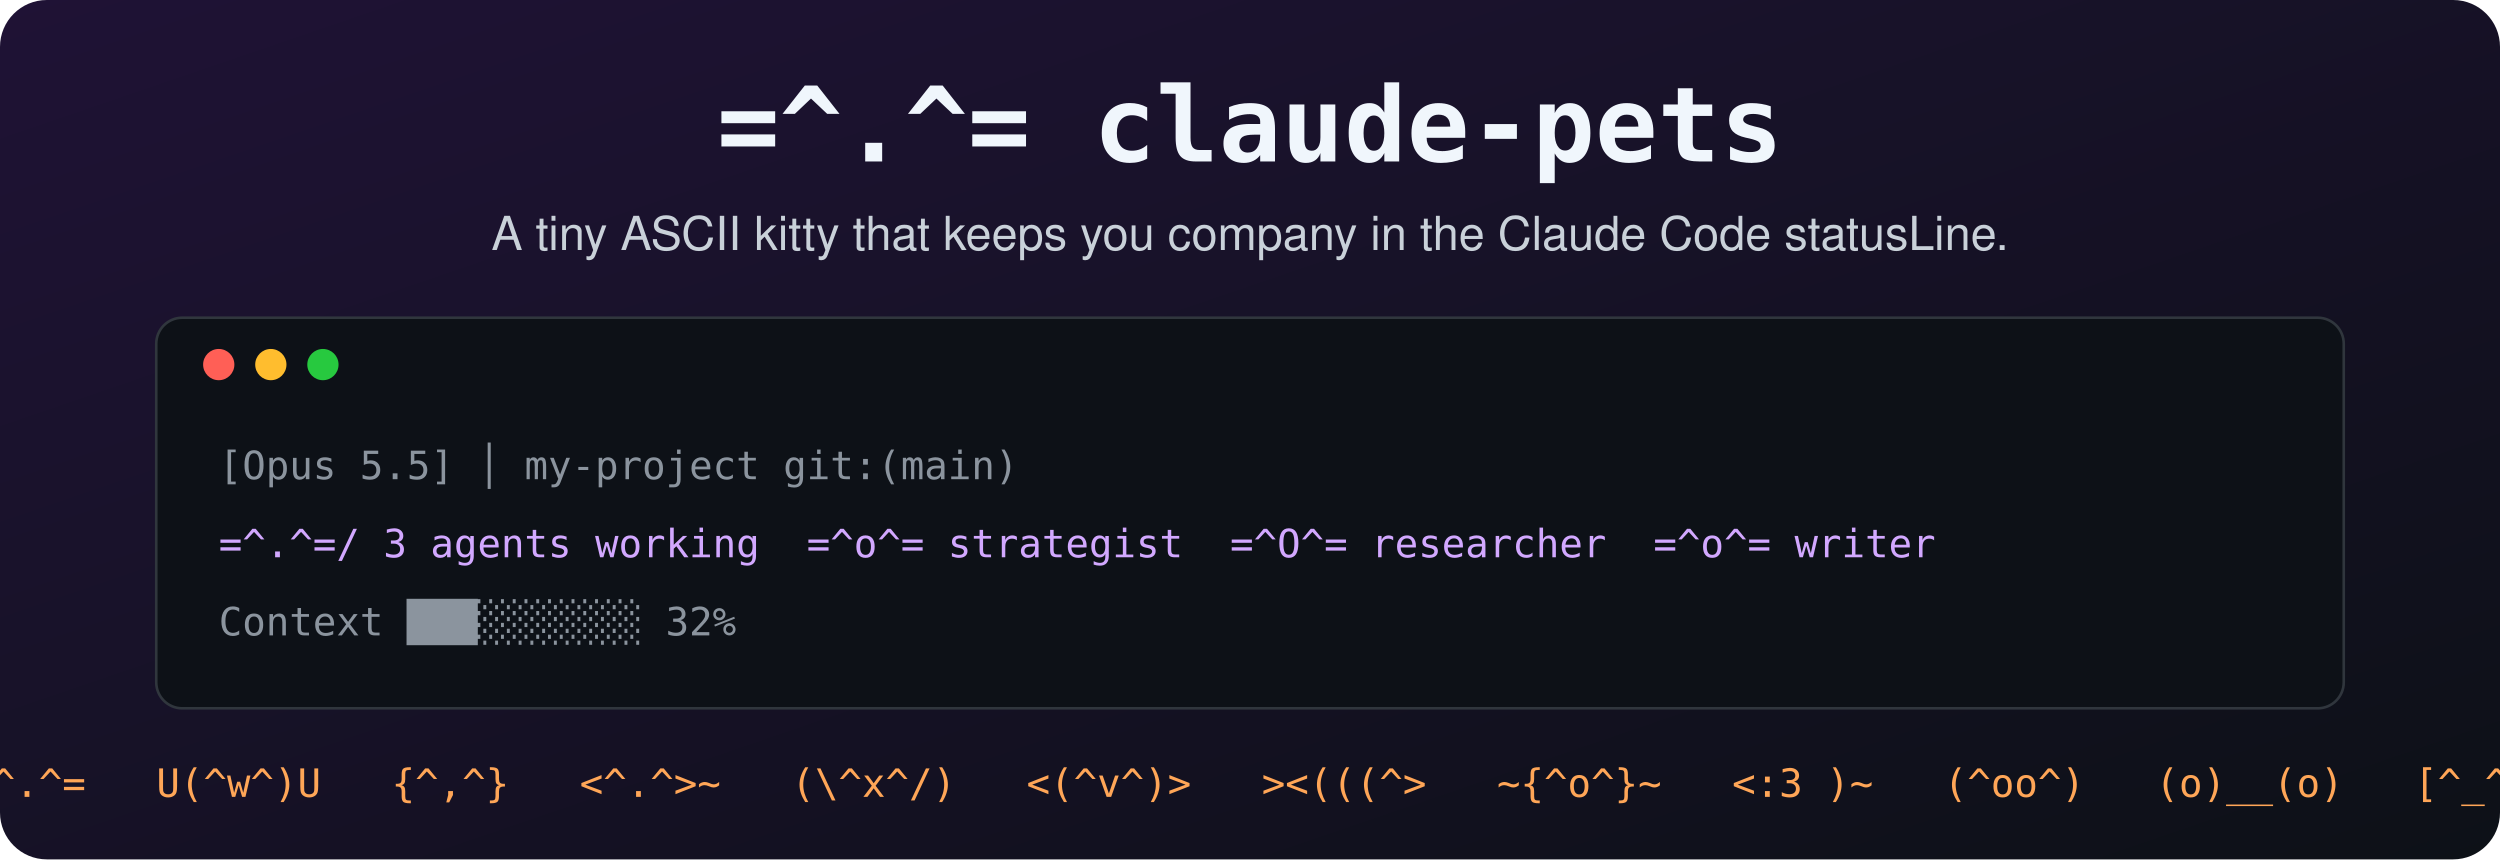
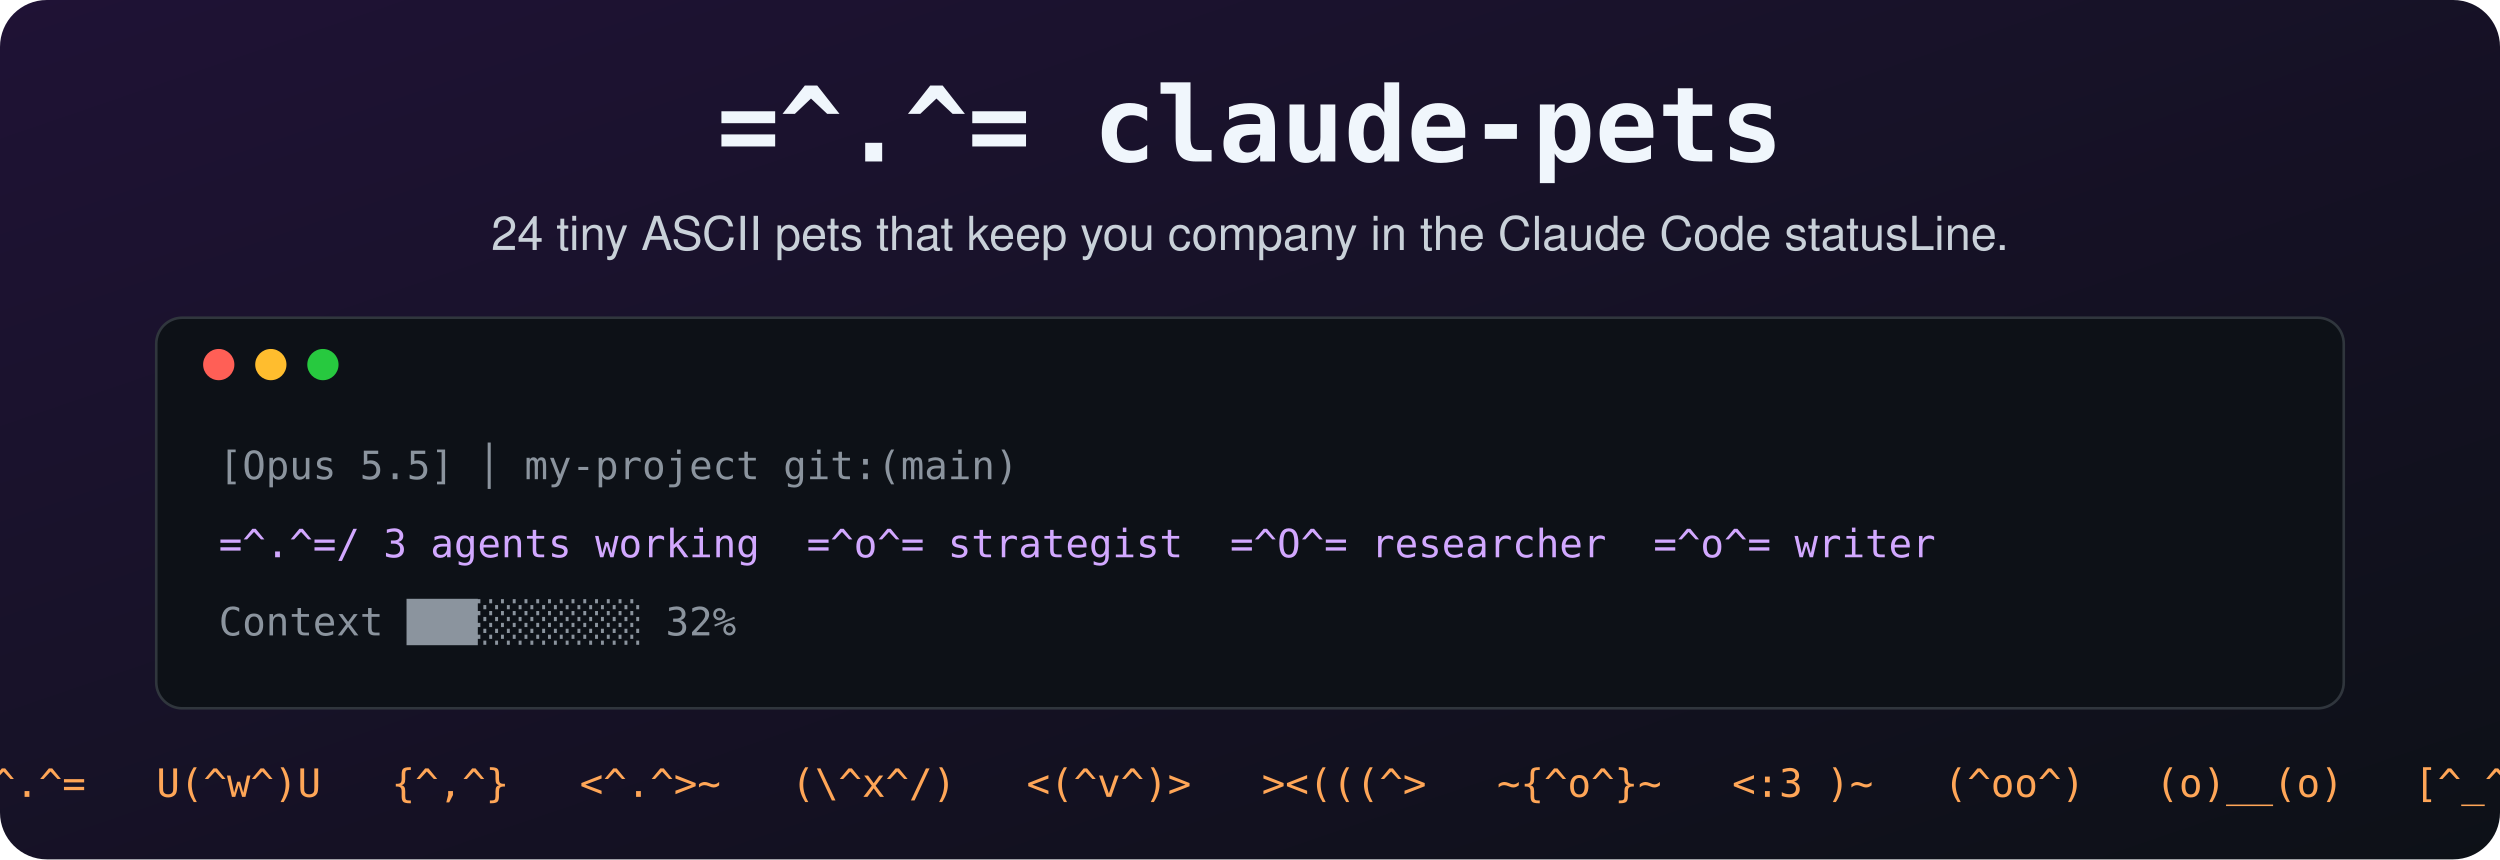
- <svg xmlns="http://www.w3.org/2000/svg" xml:space="preserve" width="960" height="330" viewBox="0 0 960 330" role="img" aria-label="claude-pets: A tiny ASCII kitty that keeps you company in the Claude Code statusLine.">
+ <svg xmlns="http://www.w3.org/2000/svg" xml:space="preserve" width="960" height="330" viewBox="0 0 960 330" role="img" aria-label="claude-pets: 24 tiny ASCII pets that keep you company in the Claude Code statusLine.">
  <defs>
    <linearGradient id="bg" x1="0" y1="0" x2="1" y2="1">
      <stop offset="0" stop-color="#1f1235" />
      <stop offset="1" stop-color="#0d1117" />
    </linearGradient>
  </defs>
  <rect width="960" height="330" rx="18" fill="url(#bg)" />
  <text x="480" y="62" text-anchor="middle" font-family="ui-monospace,SFMono-Regular,Menlo,Consolas,monospace" font-size="40" font-weight="700" fill="#f0f6fc">=^.^= claude-pets</text>
-   <text x="480" y="96" text-anchor="middle" font-family="-apple-system,Segoe UI,Helvetica,Arial,sans-serif" font-size="18" fill="#c9d1d9">A tiny ASCII kitty that keeps you company in the Claude Code statusLine.</text>
+   <text x="480" y="96" text-anchor="middle" font-family="-apple-system,Segoe UI,Helvetica,Arial,sans-serif" font-size="18" fill="#c9d1d9">24 tiny ASCII pets that keep you company in the Claude Code statusLine.</text>
  <rect x="60" y="122" width="840" height="150" rx="10" fill="#0d1117" stroke="#30363d" />
  <circle cx="84" cy="140" r="6" fill="#ff5f56" />
  <circle cx="104" cy="140" r="6" fill="#ffbd2e" />
  <circle cx="124" cy="140" r="6" fill="#27c93f" />
  <text x="84" y="184" font-family="ui-monospace,SFMono-Regular,Menlo,Consolas,monospace" font-size="15" fill="#8b949e">[Opus 5.5] │ my-project git:(main)</text>
  <text x="84" y="214" font-family="ui-monospace,SFMono-Regular,Menlo,Consolas,monospace" font-size="15" fill="#d2a8ff">=^.^=/ 3 agents working  =^o^= strategist  =^O^= researcher  =^o^= writer</text>
  <text x="84" y="244" font-family="ui-monospace,SFMono-Regular,Menlo,Consolas,monospace" font-size="15" fill="#8b949e">Context ███░░░░░░░ 32%</text>
  <text x="480" y="306" text-anchor="middle" font-family="ui-monospace,SFMono-Regular,Menlo,Consolas,monospace" font-size="15" fill="#ffa657">=^.^=   U(^w^)U   {^,^}   &lt;^.^&gt;~   (\^x^/)   &lt;(^v^)&gt;   &gt;&lt;(((^&gt;   ~{^o^}~   &lt;:3 )~   (^oo^)   (o)__(o)   [^_^]</text>
</svg>
